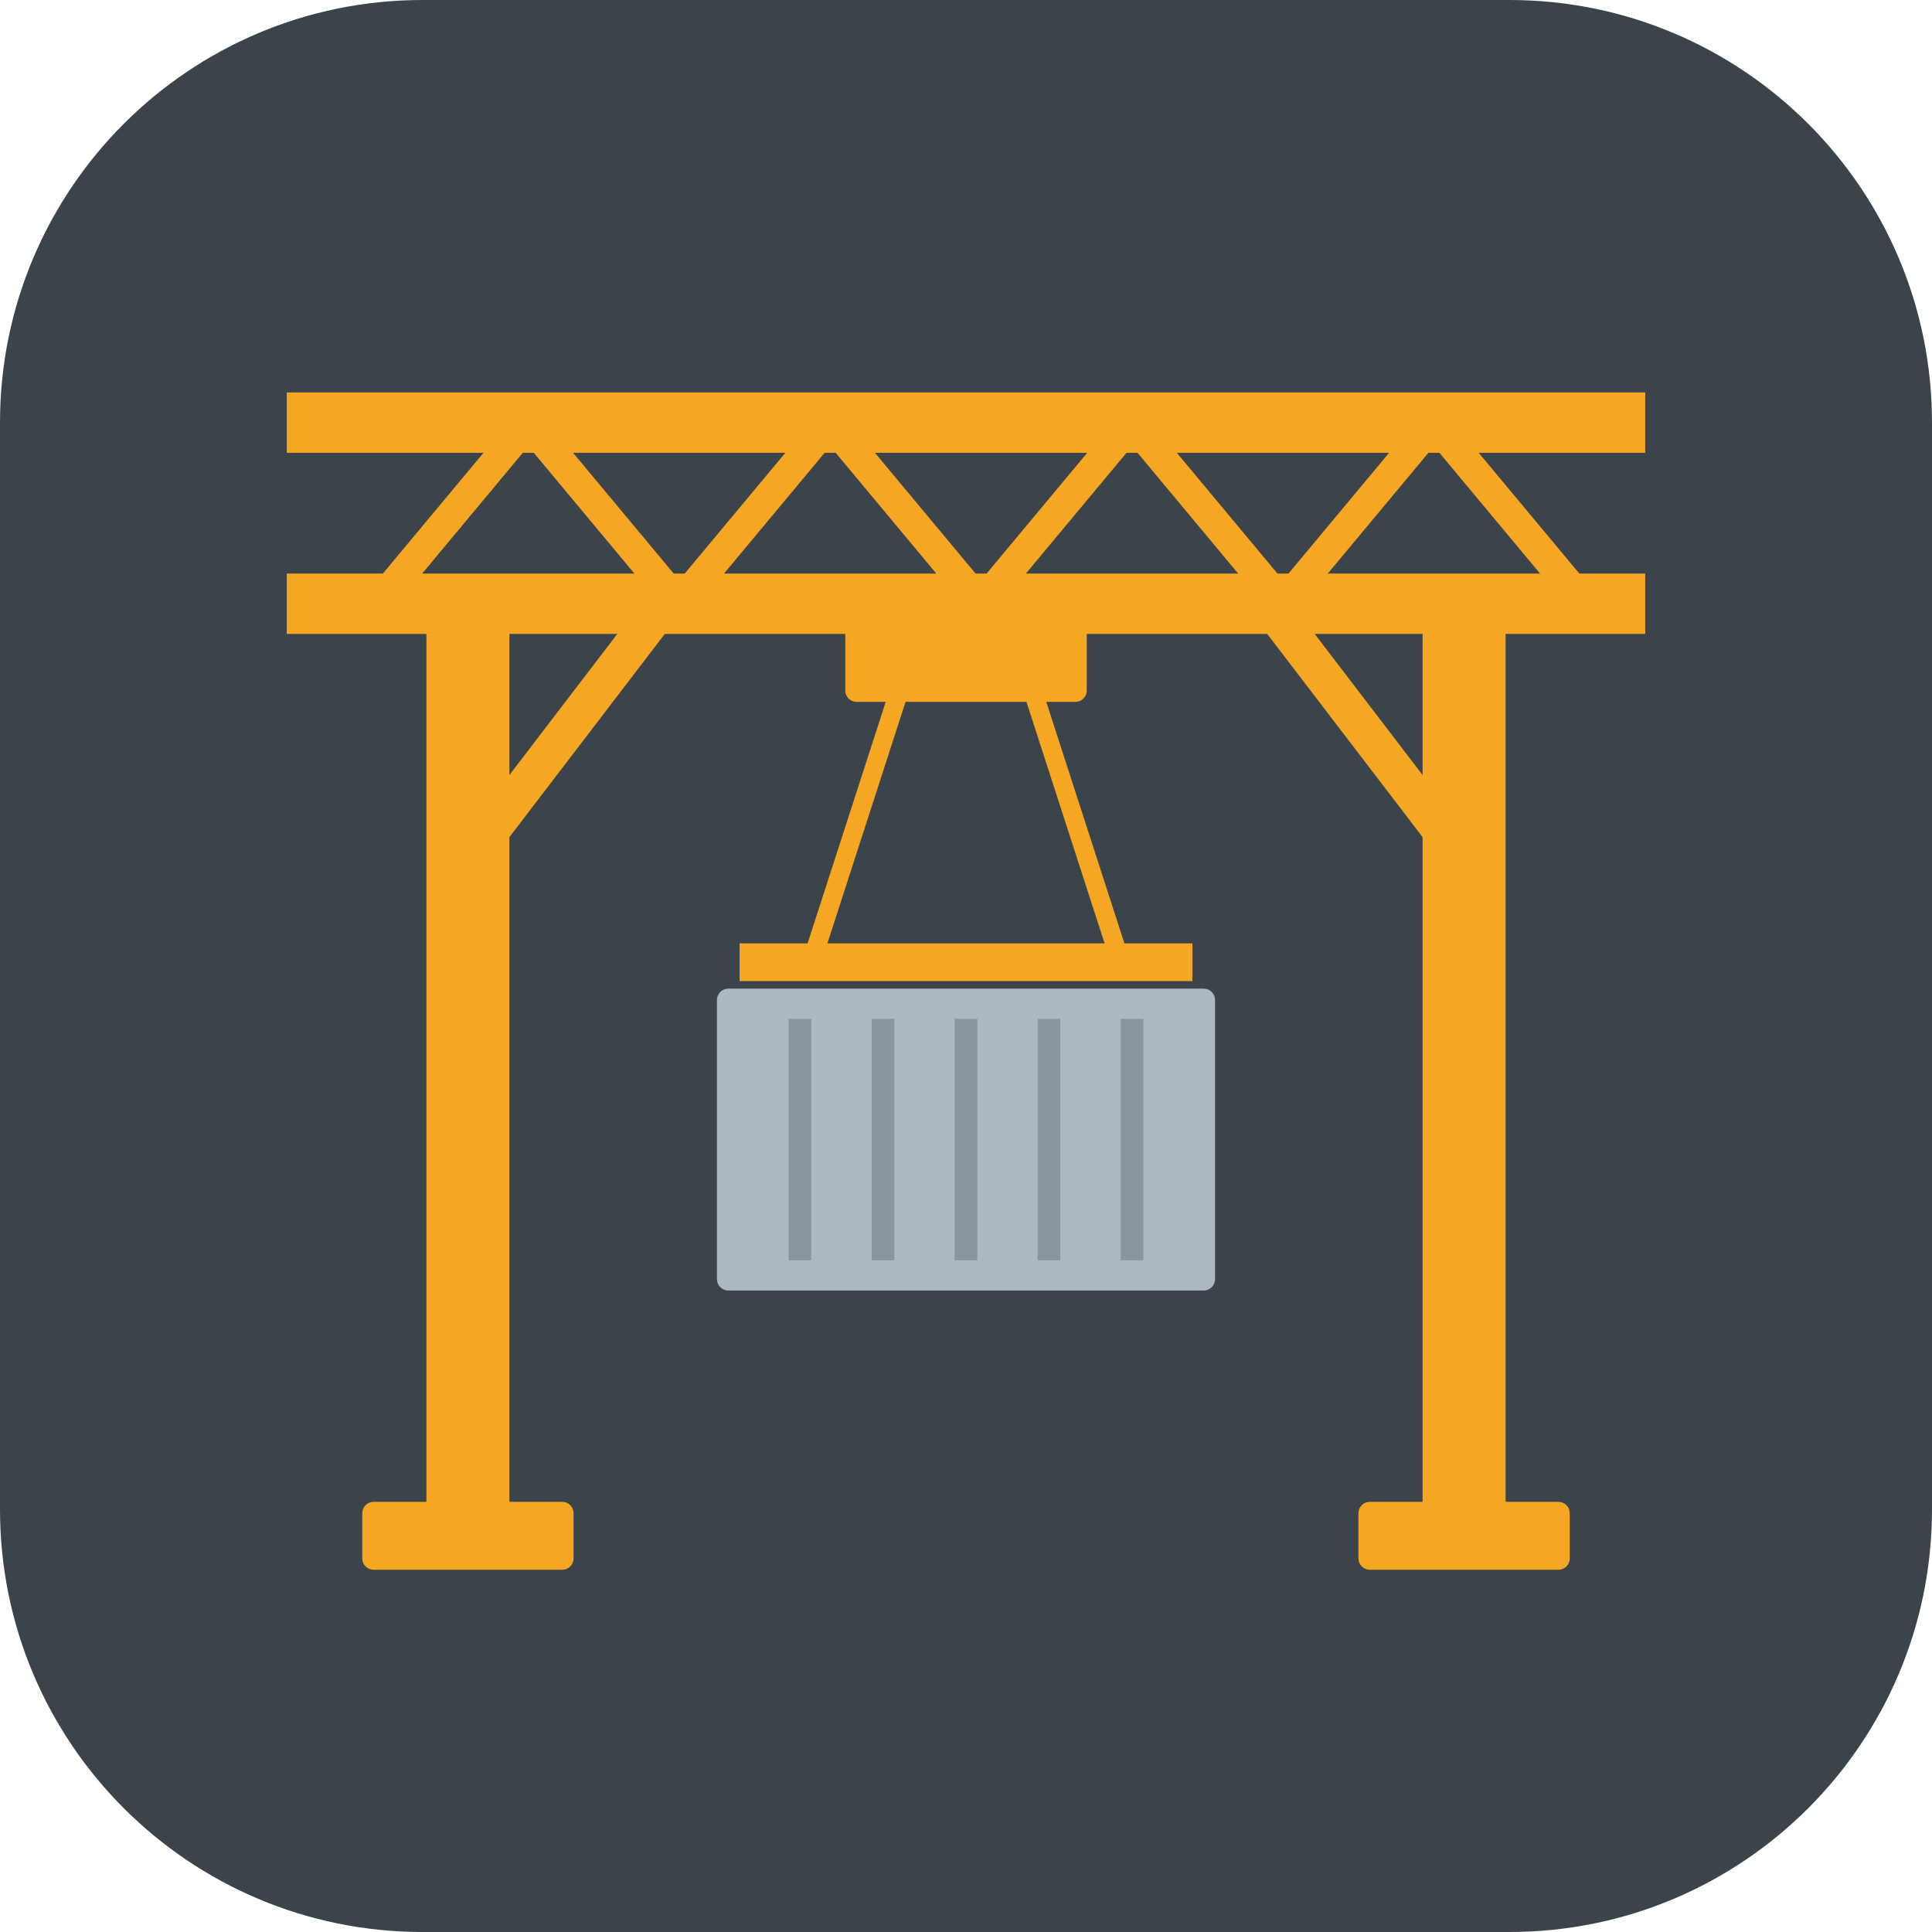
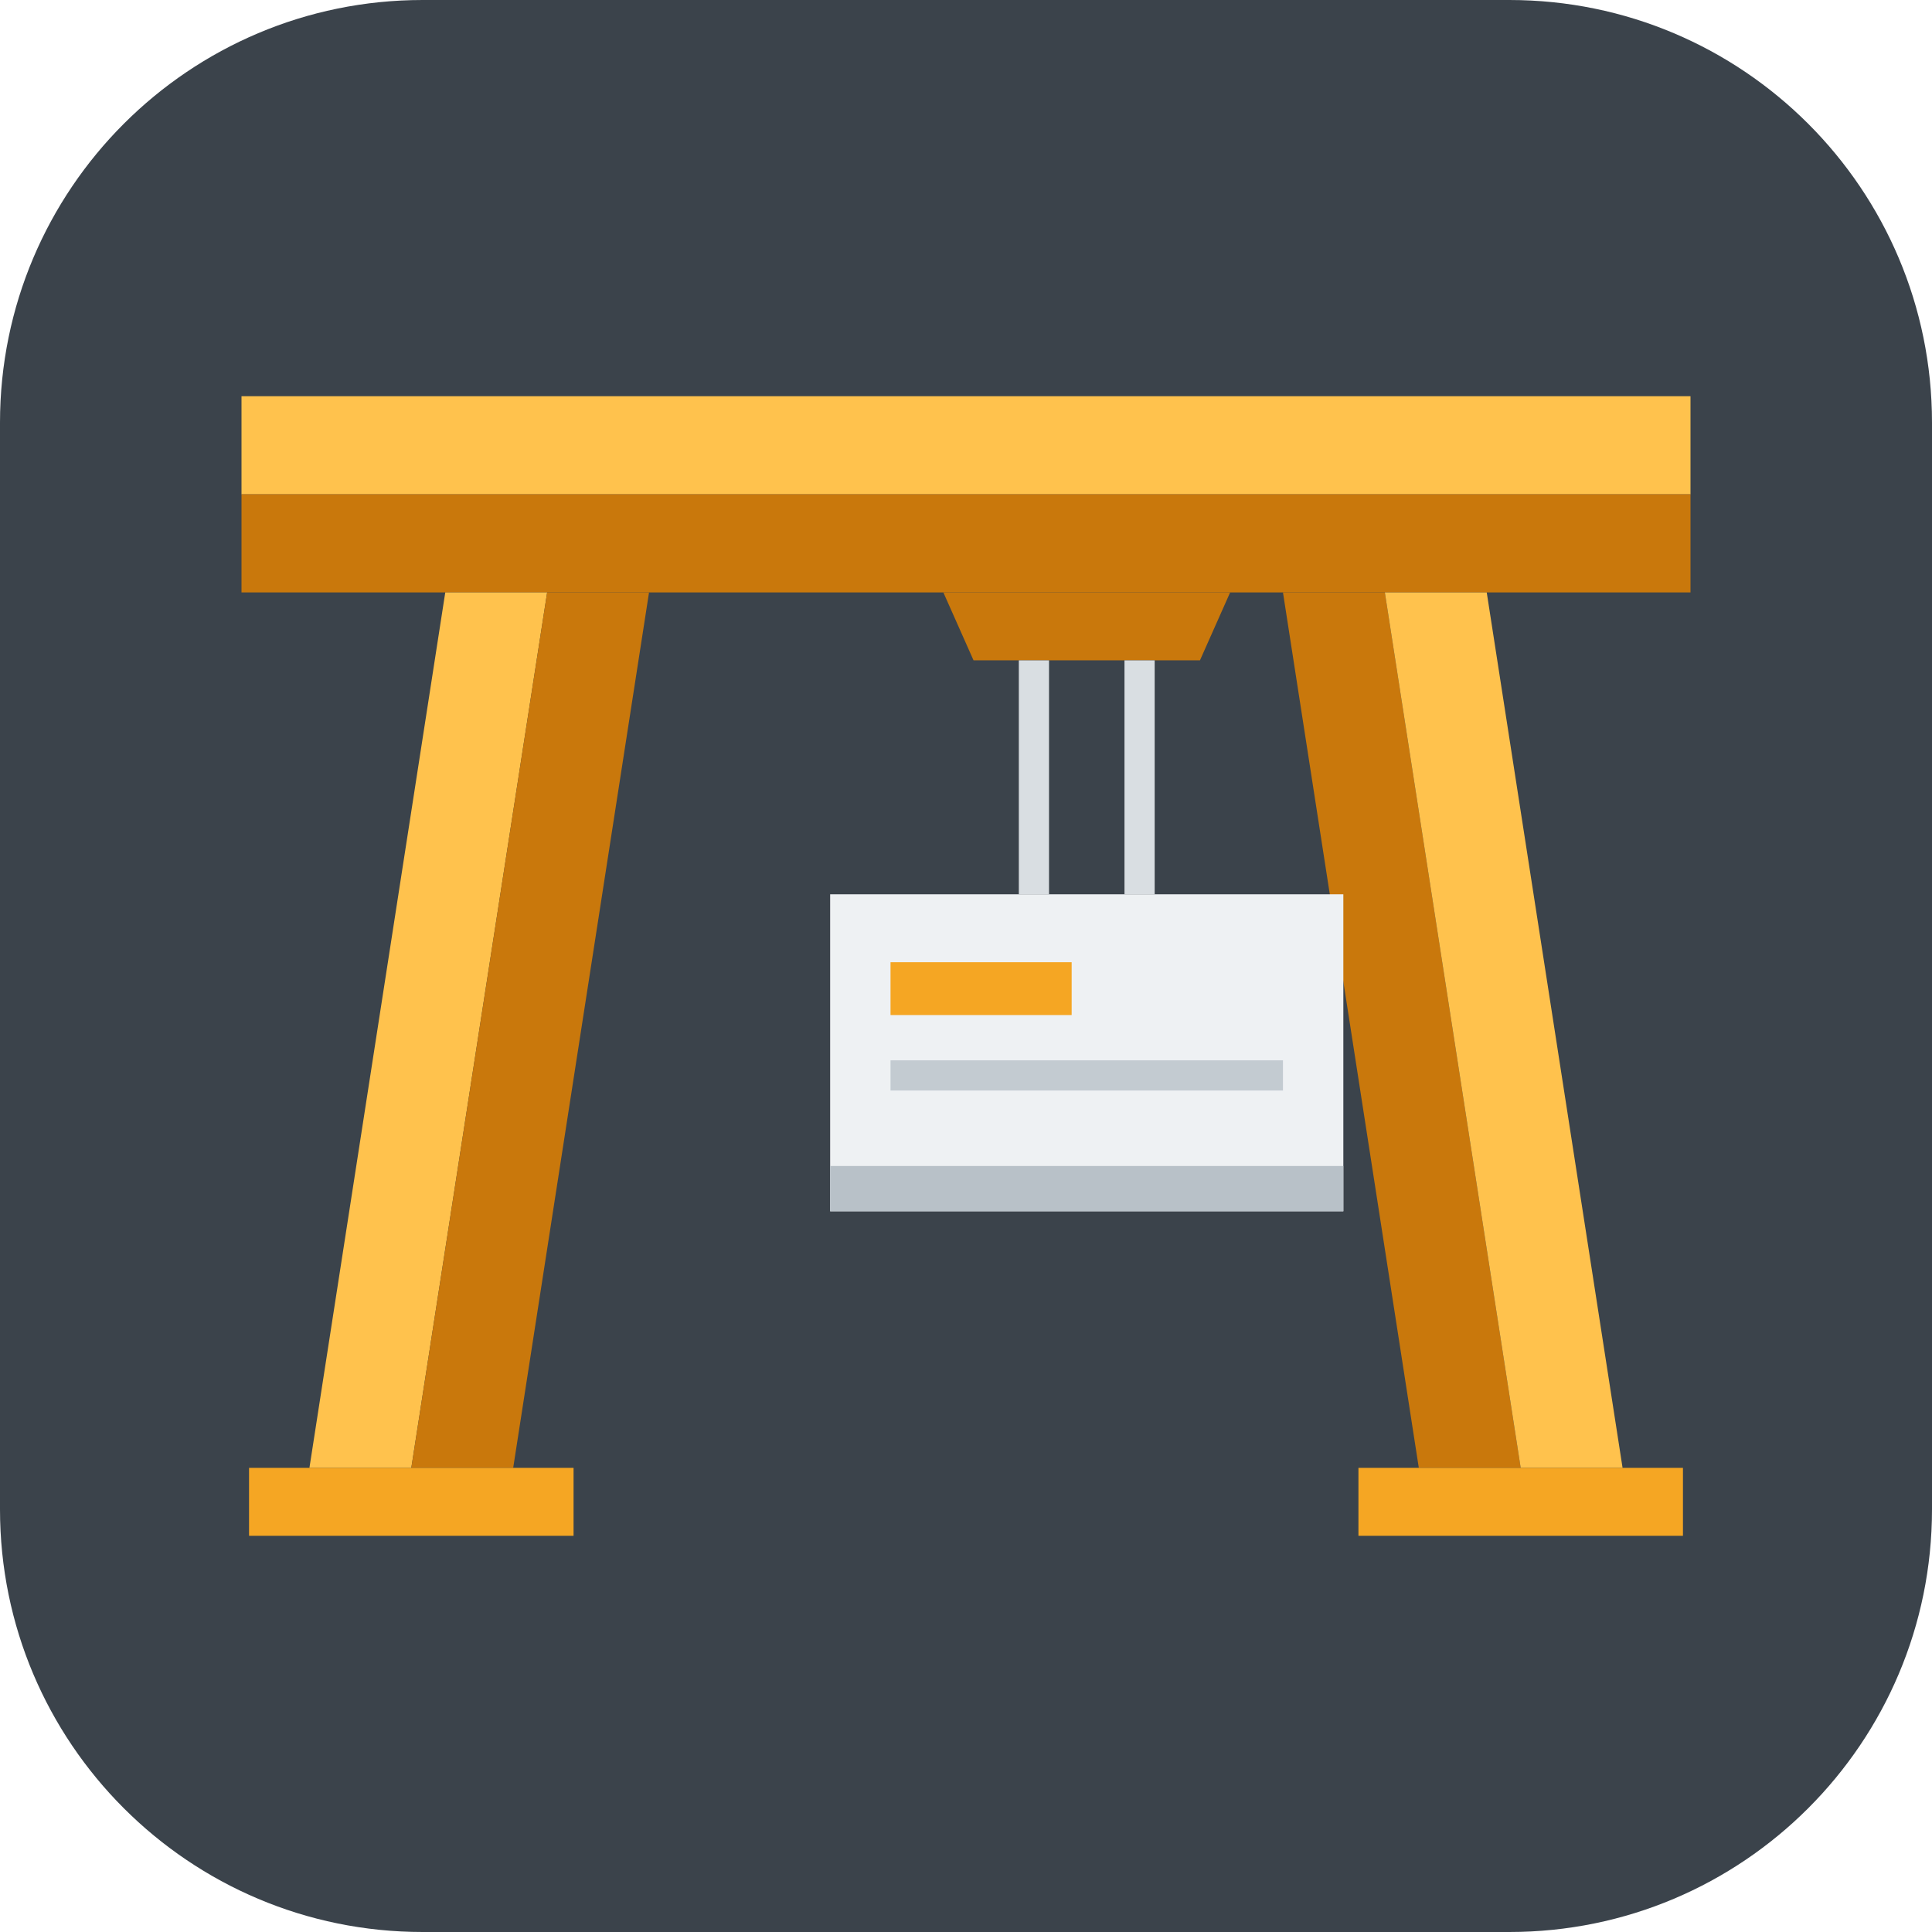
<svg xmlns="http://www.w3.org/2000/svg" viewBox="0 0 512 512" role="img" aria-label="Gantry">
  <rect width="512" height="512" rx="112" fill="#3b434b" />
-   <g fill="none" stroke="#f5a623" stroke-linecap="square" stroke-linejoin="miter">
-     <path d="M84 112h344M84 160h344" stroke-width="16" />
-     <path d="M100 160l40-48 40 48 40-48 40 48 40-48 40 48 40-48 40 48" stroke-width="8" />
-     <path d="M124 172v232M388 172v232" stroke-width="22" />
-     <path d="M124 228l52-68M388 228l-52-68" stroke-width="10" />
-     <path d="M238 184l-22 68M274 184l22 68" stroke-width="5" />
+   <g transform="translate(0 -11)">
+     <polygon points="64,116 448,116 448,142 64,142" fill="#ffc24d" />
+     <polygon points="64,142 448,142 448,168 64,168" fill="#c9780c" />
+     <polygon points="118,168 145,168 109,400 82,400" fill="#ffc24d" />
+     <polygon points="145,168 172,168 136,400 109,400" fill="#c9780c" />
+     <polygon points="340,168 367,168 403,400 376,400" fill="#c9780c" />
+     <polygon points="367,168 394,168 430,400 403,400" fill="#ffc24d" />
+     <polygon points="66,400 152,400 152,418 66,418" fill="#f5a623" />
+     <polygon points="360,400 446,400 446,418 360,418" fill="#f5a623" />
+     <polygon points="250,168 326,168 318,186 258,186" fill="#c9780c" />
+     <path d="M274 186V248M302 186V248" stroke="#d9dee2" stroke-width="8" />
+     <polygon points="220,248 356,248 356,332 220,332" fill="#eef1f3" />
+     <polygon points="220,320 356,320 356,332 220,332" fill="#b8c1c8" />
+     <polygon points="236,266 284,266 284,280 236,280" fill="#f5a623" />
+     <polygon points="236,292 340,292 340,300 236,300" fill="#c3cbd1" />
  </g>
-   <rect x="224" y="164" width="64" height="22" rx="3" fill="#f5a623" />
-   <rect x="96" y="398" width="56" height="18" rx="3" fill="#f5a623" />
-   <rect x="360" y="398" width="56" height="18" rx="3" fill="#f5a623" />
-   <rect x="196" y="250" width="120" height="10" fill="#f5a623" />
-   <rect x="190" y="262" width="132" height="80" rx="3" fill="#aeb8c0" />
-   <path d="M212 270v64M234 270v64M256 270v64M278 270v64M300 270v64" stroke="#8a959e" stroke-width="6" />
</svg>
